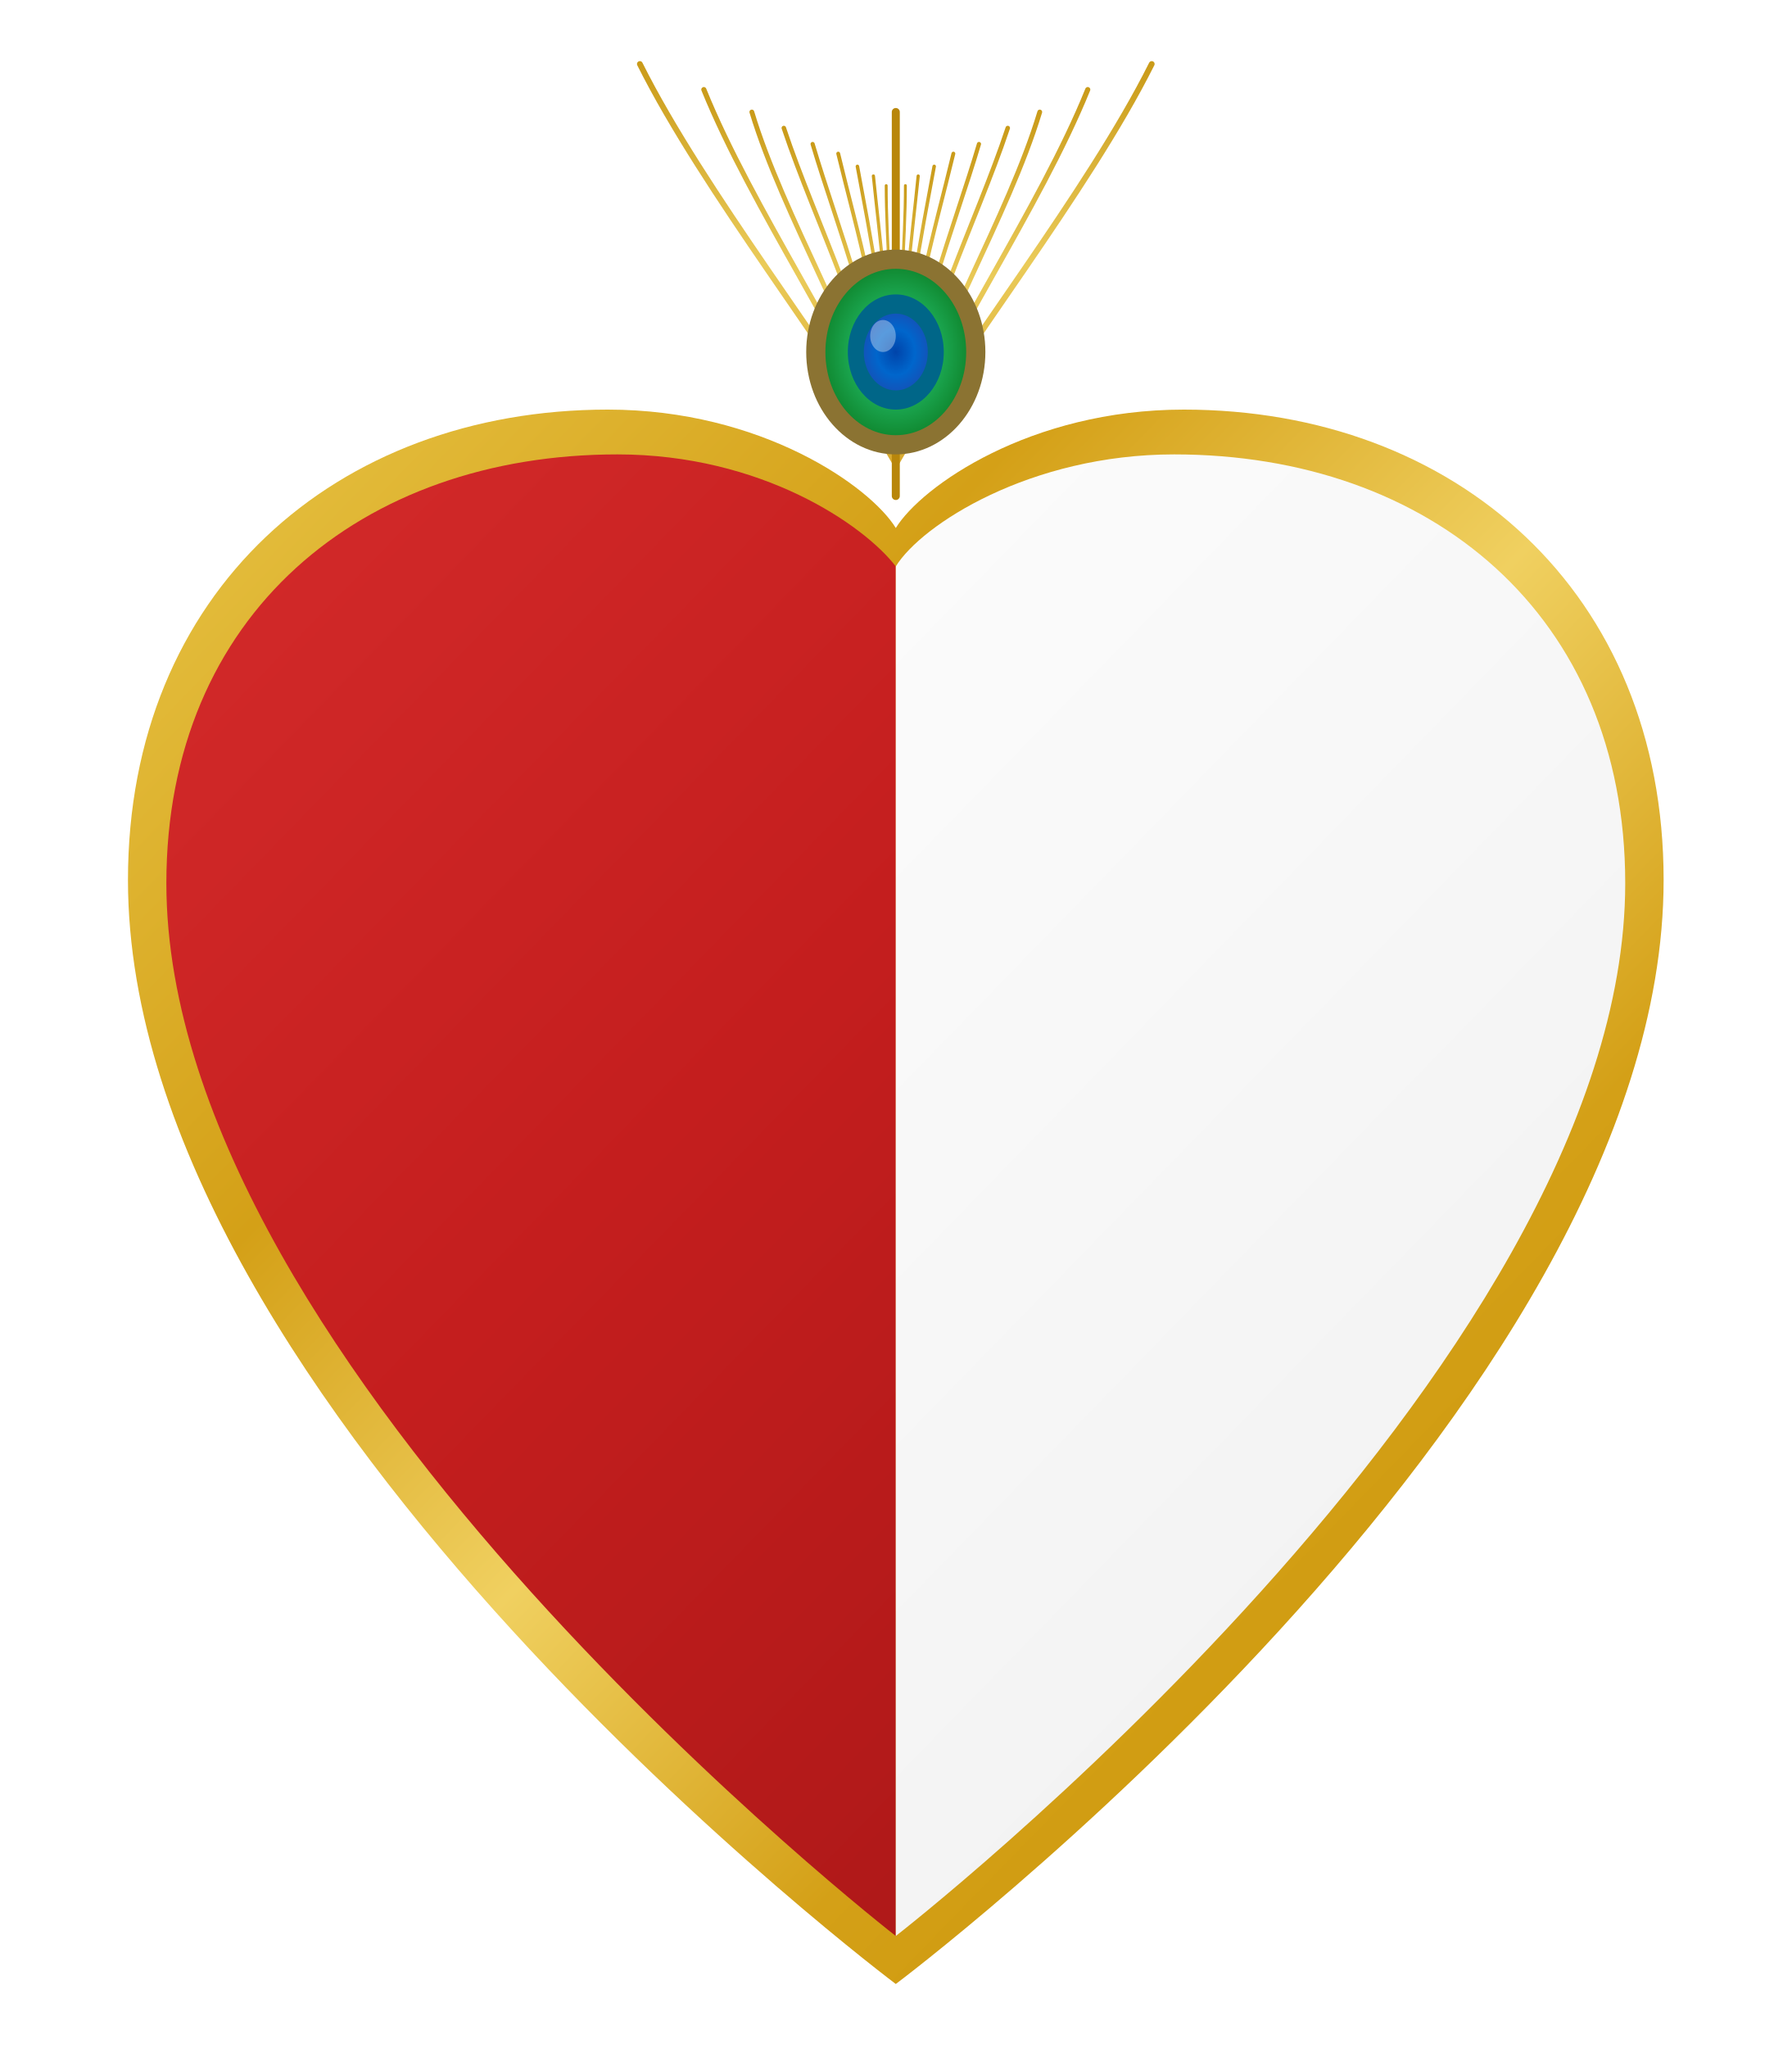
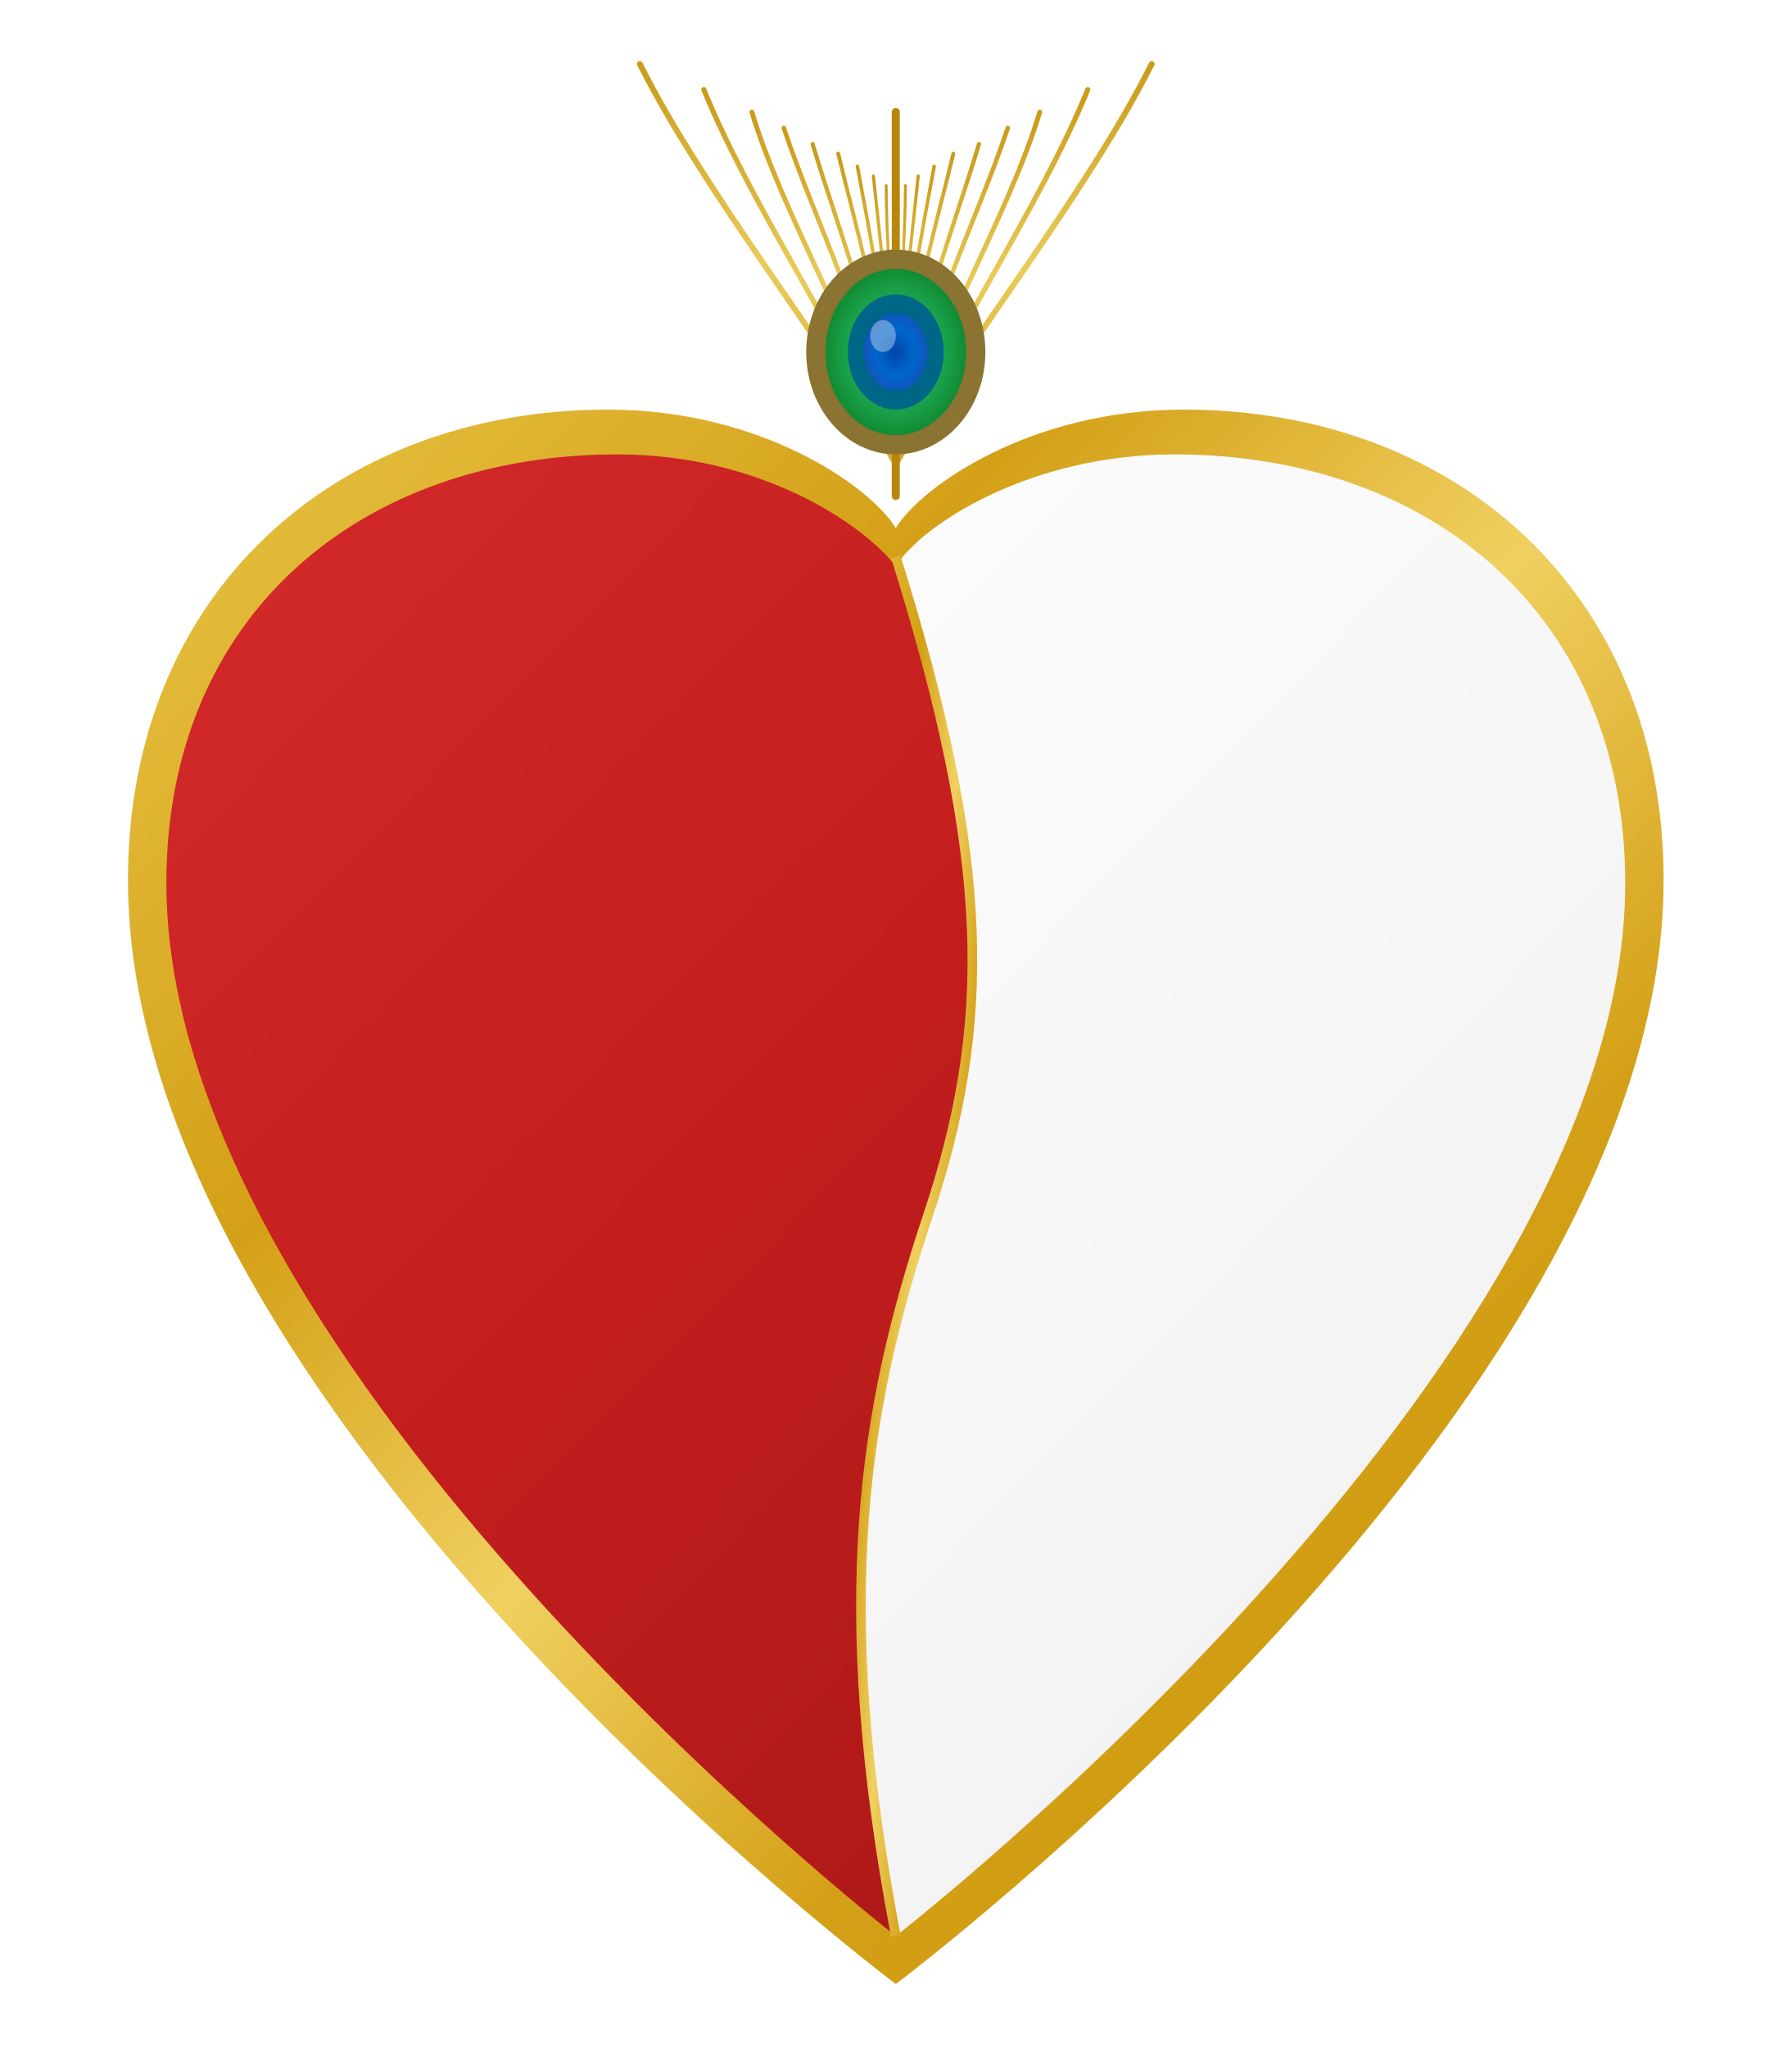
<svg xmlns="http://www.w3.org/2000/svg" viewBox="120 20 560 640" width="560" height="640">
  <defs>
    <linearGradient id="goldGrad" x1="0%" y1="0%" x2="100%" y2="100%">
      <stop offset="0%" stop-color="#E8C547" />
      <stop offset="30%" stop-color="#D4A017" />
      <stop offset="50%" stop-color="#F0D060" />
      <stop offset="70%" stop-color="#D4A017" />
      <stop offset="100%" stop-color="#C49000" />
    </linearGradient>
    <linearGradient id="redGrad" x1="0%" y1="0%" x2="100%" y2="100%">
      <stop offset="0%" stop-color="#D42B2B" />
      <stop offset="40%" stop-color="#C41E1E" />
      <stop offset="100%" stop-color="#A01515" />
    </linearGradient>
    <linearGradient id="whiteGrad" x1="0%" y1="0%" x2="100%" y2="100%">
      <stop offset="0%" stop-color="#FFFFFF" />
      <stop offset="50%" stop-color="#F8F8F8" />
      <stop offset="100%" stop-color="#EFEFEF" />
    </linearGradient>
    <radialGradient id="eyeBlue" cx="50%" cy="50%" r="50%">
      <stop offset="0%" stop-color="#0044AA" />
      <stop offset="60%" stop-color="#0066CC" />
      <stop offset="100%" stop-color="#1155BB" />
    </radialGradient>
    <radialGradient id="eyeGreen" cx="50%" cy="50%" r="50%">
      <stop offset="0%" stop-color="#00AA55" />
      <stop offset="40%" stop-color="#22BB66" />
      <stop offset="100%" stop-color="#118B33" />
    </radialGradient>
    <linearGradient id="featherGold" x1="0%" y1="100%" x2="0%" y2="0%">
      <stop offset="0%" stop-color="#D4A017" />
      <stop offset="50%" stop-color="#E8C547" />
      <stop offset="100%" stop-color="#C49000" />
    </linearGradient>
-     <clipPath id="clipLeft">
-       <rect x="0" y="0" width="400" height="700" />
+     <clipPath id="clipCurveLeft">
+       <path d="M0,0 L400,0 L400,194                C430,290 430,340 410,400                C390,460 380,520 400,625                L0,700 Z" />
    </clipPath>
-     <clipPath id="clipRight">
-       <rect x="400" y="0" width="400" height="700" />
+     <clipPath id="clipCurveRight">
+       <path d="M800,0 L400,0 L400,194                C430,290 430,340 410,400                C390,460 380,520 400,625                L800,700 Z" />
    </clipPath>
  </defs>
  <path d="M400,640 C400,640 160,460 160,295 C160,205 225,148 310,148 C358,148 392,172 400,185 C408,172 442,148 490,148 C575,148 640,205 640,295 C640,460 400,640 400,640 Z" fill="url(#goldGrad)" />
-   <g clip-path="url(#clipLeft)">
+   <g clip-path="url(#clipCurveLeft)">
    <path d="M400,625 C400,625 172,448 172,296 C172,212 233,162 313,162 C358,162 390,184 400,197 C408,184 442,162 487,162 C567,162 628,212 628,296 C628,448 400,625 400,625 Z" fill="url(#redGrad)" />
  </g>
-   <g clip-path="url(#clipRight)">
+   <g clip-path="url(#clipCurveRight)">
    <path d="M400,625 C400,625 172,448 172,296 C172,212 233,162 313,162 C358,162 390,184 400,197 C408,184 442,162 487,162 C567,162 628,212 628,296 C628,448 400,625 400,625 Z" fill="url(#whiteGrad)" />
  </g>
-   <line x1="400" y1="197" x2="400" y2="625" stroke="url(#goldGrad)" stroke-width="3" />
+   <path d="M400,194 C430,290 430,340 410,400 C390,460 380,520 400,625" fill="none" stroke="url(#goldGrad)" stroke-width="3" />
  <g opacity="0.9">
    <path d="M400,165 C380,130 340,80 320,40" fill="none" stroke="url(#featherGold)" stroke-width="1.8" stroke-linecap="round" />
    <path d="M400,165 C385,128 355,85 340,48" fill="none" stroke="url(#featherGold)" stroke-width="1.6" stroke-linecap="round" />
    <path d="M400,165 C388,125 365,88 355,55" fill="none" stroke="url(#featherGold)" stroke-width="1.5" stroke-linecap="round" />
    <path d="M400,165 C392,122 375,90 365,60" fill="none" stroke="url(#featherGold)" stroke-width="1.4" stroke-linecap="round" />
    <path d="M400,165 C394,120 382,92 374,65" fill="none" stroke="url(#featherGold)" stroke-width="1.3" stroke-linecap="round" />
    <path d="M400,165 C396,118 388,93 382,68" fill="none" stroke="url(#featherGold)" stroke-width="1.2" stroke-linecap="round" />
    <path d="M400,165 C397,116 392,94 388,72" fill="none" stroke="url(#featherGold)" stroke-width="1.1" stroke-linecap="round" />
    <path d="M400,165 C398,115 395,95 393,75" fill="none" stroke="url(#featherGold)" stroke-width="1.0" stroke-linecap="round" />
    <path d="M400,165 C399,114 397,96 397,78" fill="none" stroke="url(#featherGold)" stroke-width="0.9" stroke-linecap="round" />
  </g>
  <g opacity="0.9">
    <path d="M400,165 C420,130 460,80 480,40" fill="none" stroke="url(#featherGold)" stroke-width="1.8" stroke-linecap="round" />
    <path d="M400,165 C415,128 445,85 460,48" fill="none" stroke="url(#featherGold)" stroke-width="1.6" stroke-linecap="round" />
    <path d="M400,165 C412,125 435,88 445,55" fill="none" stroke="url(#featherGold)" stroke-width="1.5" stroke-linecap="round" />
    <path d="M400,165 C408,122 425,90 435,60" fill="none" stroke="url(#featherGold)" stroke-width="1.4" stroke-linecap="round" />
    <path d="M400,165 C406,120 418,92 426,65" fill="none" stroke="url(#featherGold)" stroke-width="1.3" stroke-linecap="round" />
    <path d="M400,165 C404,118 412,93 418,68" fill="none" stroke="url(#featherGold)" stroke-width="1.2" stroke-linecap="round" />
    <path d="M400,165 C403,116 408,94 412,72" fill="none" stroke="url(#featherGold)" stroke-width="1.1" stroke-linecap="round" />
    <path d="M400,165 C402,115 405,95 407,75" fill="none" stroke="url(#featherGold)" stroke-width="1.0" stroke-linecap="round" />
    <path d="M400,165 C401,114 403,96 403,78" fill="none" stroke="url(#featherGold)" stroke-width="0.9" stroke-linecap="round" />
  </g>
  <line x1="400" y1="175" x2="400" y2="55" stroke="#B8860B" stroke-width="2.5" stroke-linecap="round" />
  <ellipse cx="400" cy="130" rx="28" ry="32" fill="#8B7332" />
  <ellipse cx="400" cy="130" rx="22" ry="26" fill="url(#eyeGreen)" />
  <ellipse cx="400" cy="130" rx="15" ry="18" fill="#006688" />
  <ellipse cx="400" cy="130" rx="10" ry="12" fill="url(#eyeBlue)" />
  <ellipse cx="396" cy="125" rx="4" ry="5" fill="rgba(255,255,255,0.35)" />
</svg>
